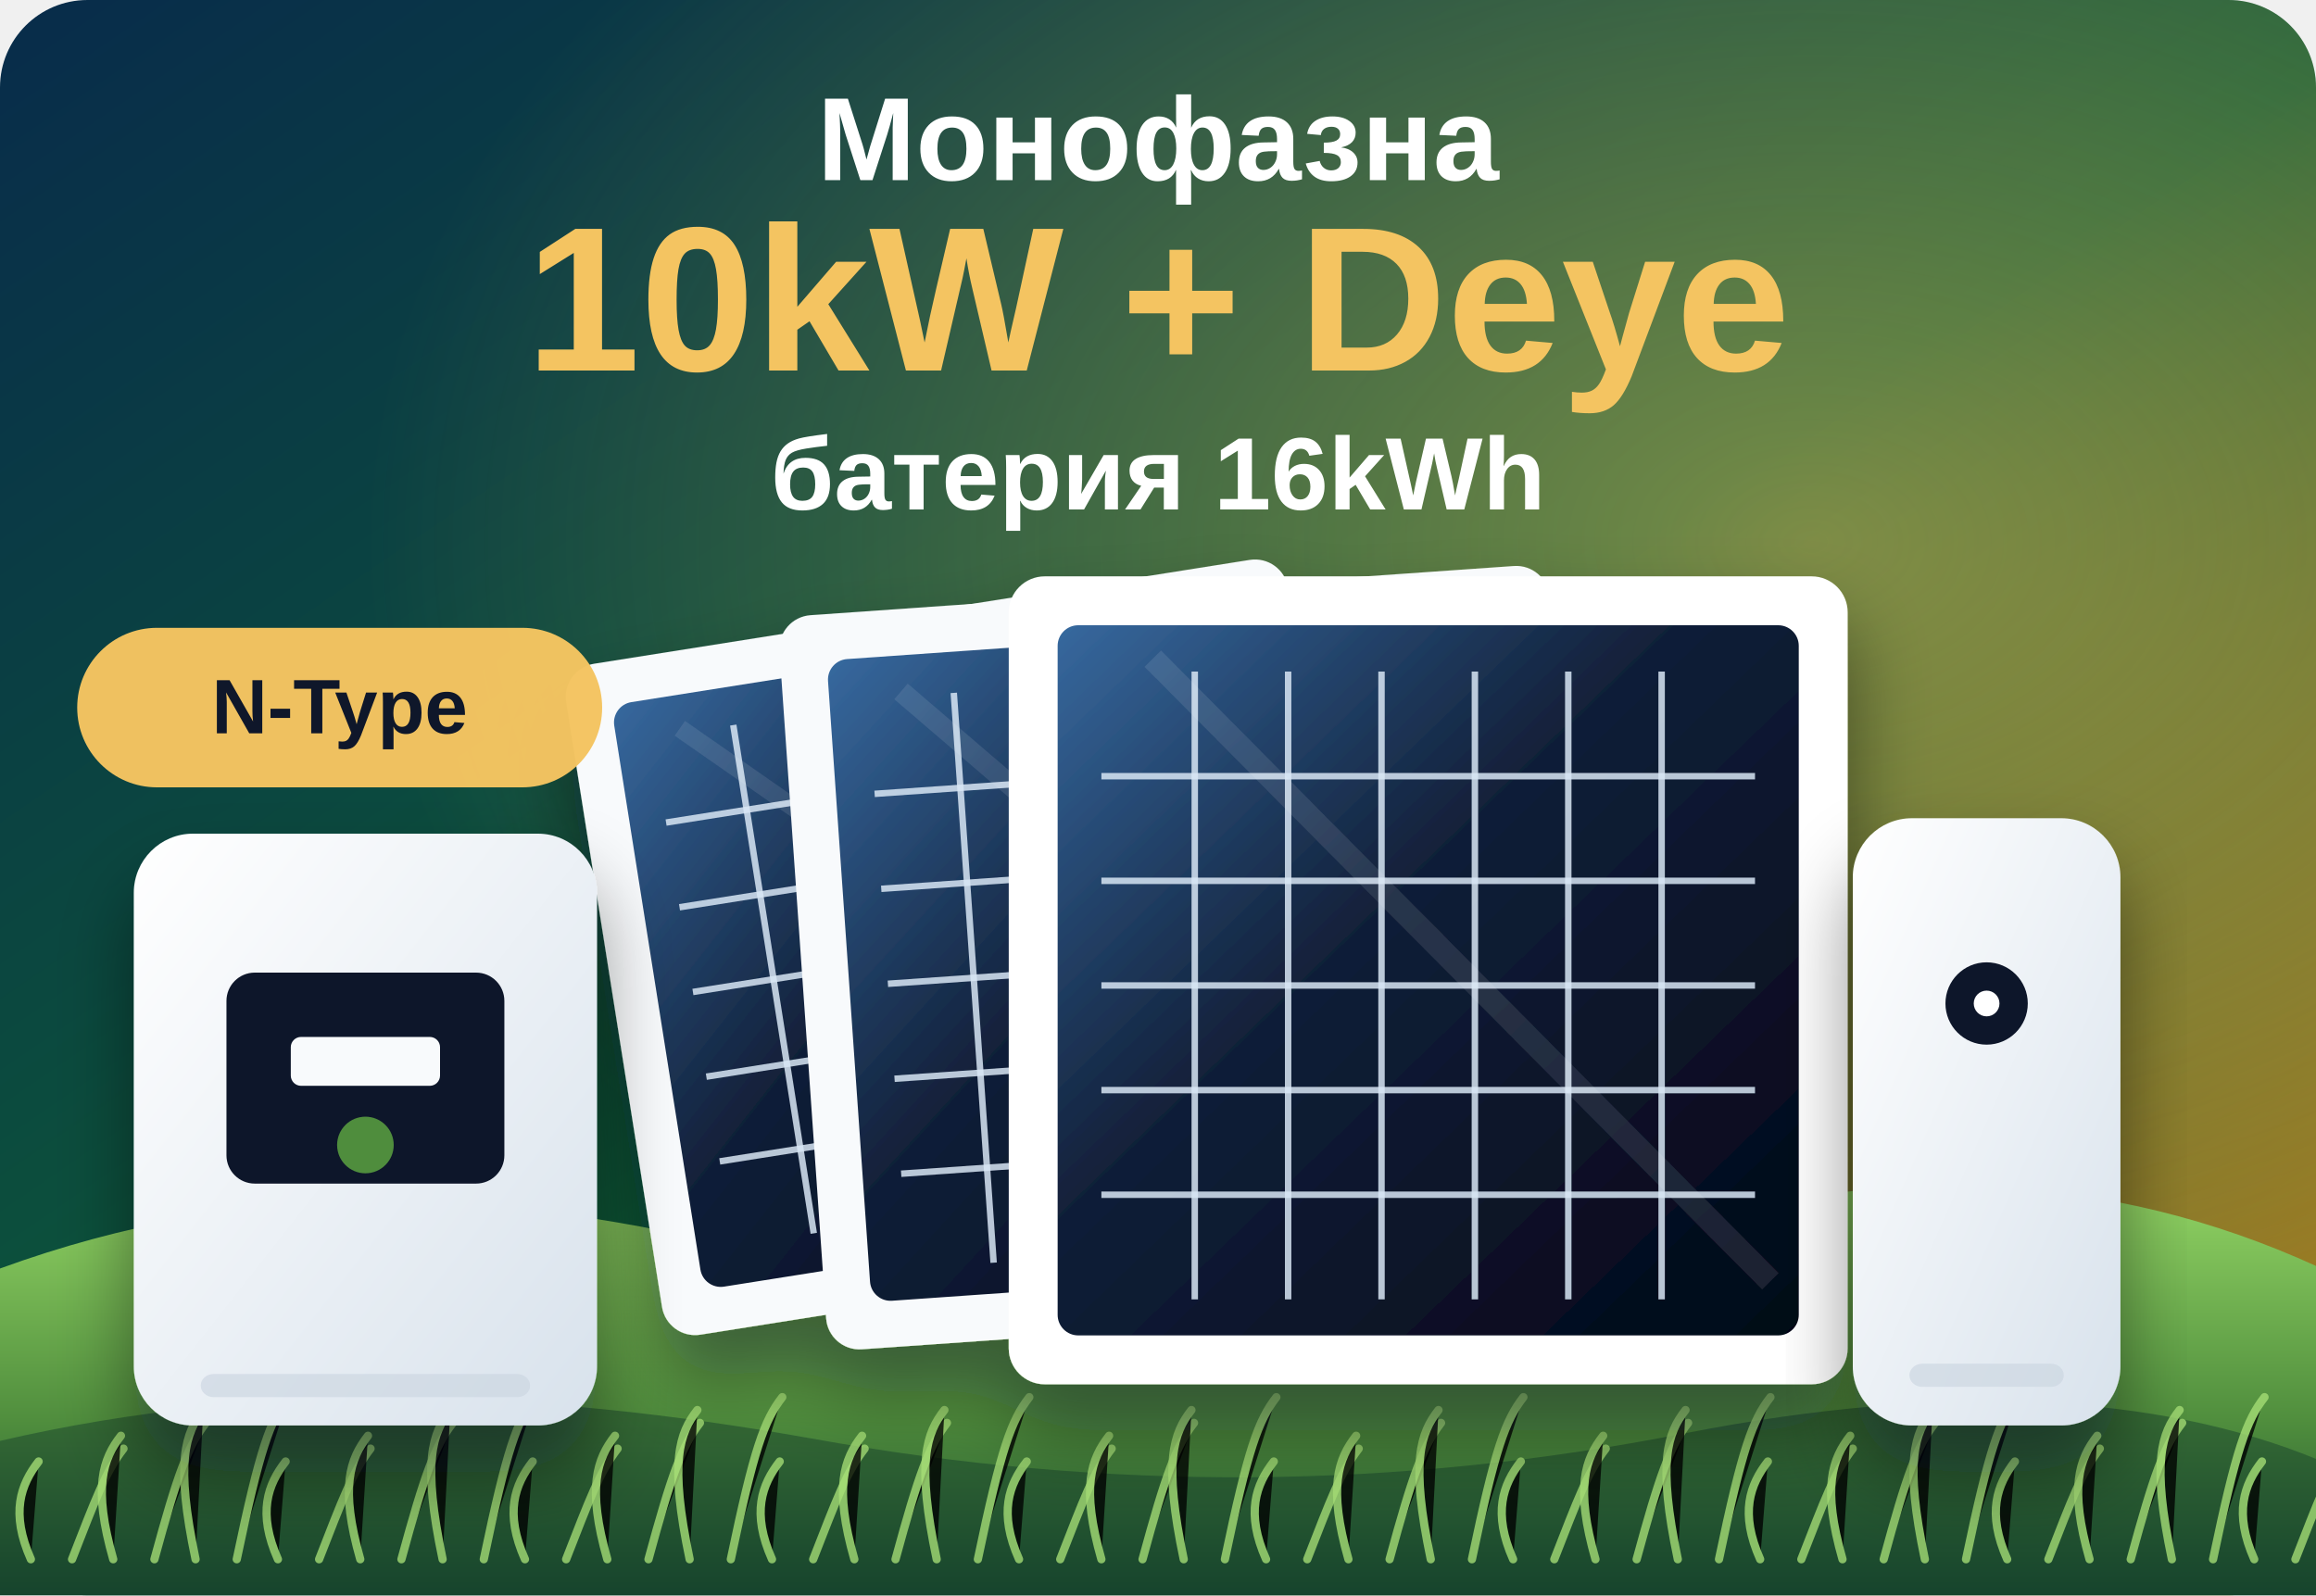
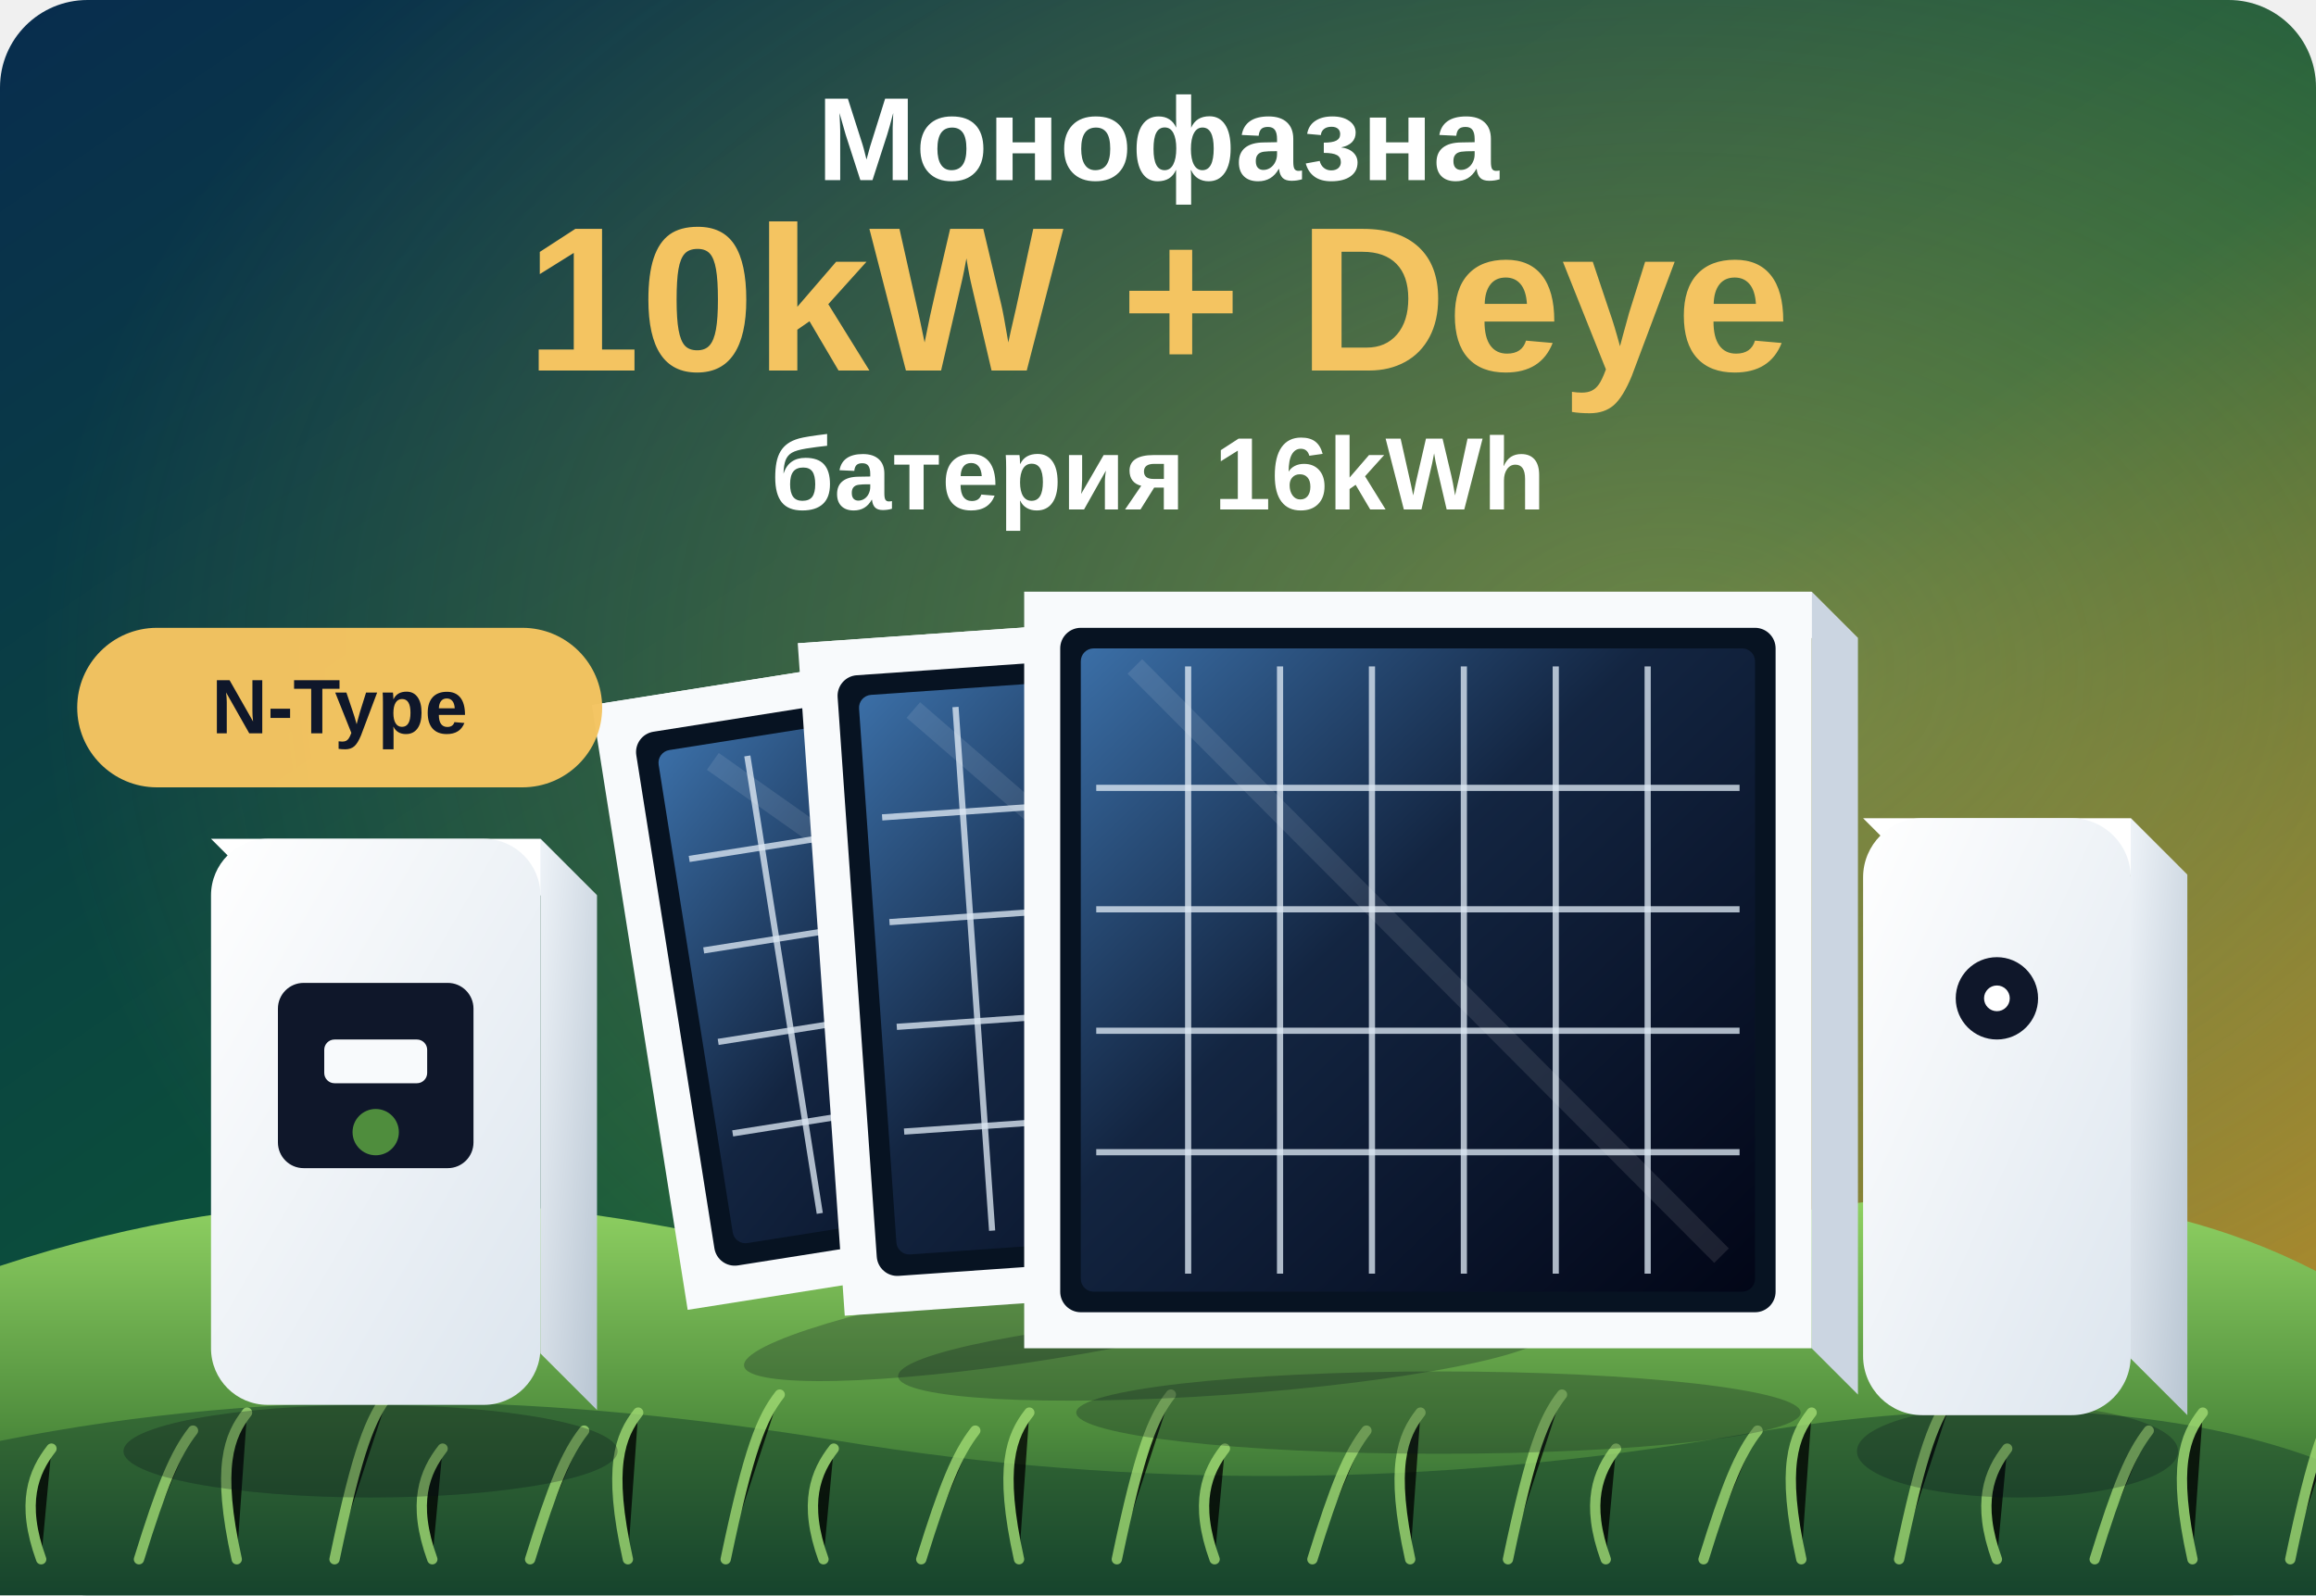
<svg xmlns="http://www.w3.org/2000/svg" width="900" height="620" viewBox="0 0 900 620" role="img" aria-label="Монофазна 10kW Deye 16kWh">
  <defs>
-     <linearGradient id="sky" x1="0" y1="0" x2="1" y2="1">
-       <stop offset="0" stop-color="#082B4B" />
-       <stop offset=".52" stop-color="#0D5A38" />
-       <stop offset="1" stop-color="#B47B18" />
+     <linearGradient id="bg" x1="0" y1="0" x2="1" y2="1">
+       <stop offset="0" stop-color="#082C4E" />
+       <stop offset=".55" stop-color="#0C5836" />
+       <stop offset="1" stop-color="#C38A22" />
    </linearGradient>
-     <radialGradient id="goldGlow" cx=".78" cy=".34" r=".62">
-       <stop offset="0" stop-color="#F7C75B" stop-opacity=".45" />
-       <stop offset="1" stop-color="#F7C75B" stop-opacity="0" />
+     <radialGradient id="warm" cx=".72" cy=".42" r=".7">
+       <stop offset="0" stop-color="#F5C45E" stop-opacity=".42" />
+       <stop offset="1" stop-color="#F5C45E" stop-opacity="0" />
    </radialGradient>
-     <linearGradient id="glass" x1="0" y1="0" x2="1" y2="1">
-       <stop offset="0" stop-color="#37699F" />
-       <stop offset=".42" stop-color="#111F38" />
+     <linearGradient id="panelGlass" x1="0" y1="0" x2="1" y2="1">
+       <stop offset="0" stop-color="#3B6FA7" />
+       <stop offset=".42" stop-color="#132541" />
      <stop offset="1" stop-color="#020617" />
    </linearGradient>
-     <linearGradient id="device" x1="0" y1="0" x2="1" y2="1">
+     <linearGradient id="deviceFront" x1="0" y1="0" x2="1" y2="1">
      <stop offset="0" stop-color="#FFFFFF" />
-       <stop offset="1" stop-color="#D8E2EC" />
+       <stop offset="1" stop-color="#DCE5EE" />
+     </linearGradient>
+     <linearGradient id="deviceSide" x1="0" y1="0" x2="1" y2="1">
+       <stop offset="0" stop-color="#EEF3F8" />
+       <stop offset="1" stop-color="#B8C5D2" />
    </linearGradient>
    <linearGradient id="grass" x1="0" y1="0" x2="0" y2="1">
      <stop offset="0" stop-color="#91D363" />
      <stop offset=".58" stop-color="#4F8D3D" />
      <stop offset="1" stop-color="#17482F" />
    </linearGradient>
-     <filter id="shadow" x="-25%" y="-25%" width="150%" height="160%">
-       <feDropShadow dx="0" dy="18" stdDeviation="15" flood-color="#020617" flood-opacity=".45" />
-     </filter>
  </defs>
-   <rect width="900" height="620" rx="34" fill="url(#sky)" />
-   <rect width="900" height="620" rx="34" fill="url(#goldGlow)" />
-   <path class="offer-grass" d="M0 493c96 -35 190 -33 300 -5 125 31 219 28 333 -7 100 -31 188 -25 267 11v128H0z" fill="url(#grass)" />
-   <path class="offer-grass" d="M0 560c103 -24 208 -20 315 -1 116 21 228 20 340 -2 102 -20 184 -15 245 10v53H0z" fill="#143F2A" opacity=".48" />
-   <path d="M12 606c-8 -18 -4 -29 3 -38" stroke="#A6DF76" stroke-width="3.2" stroke-linecap="round" opacity=".78" />
-   <path d="M28 606c9 -23 13 -34 20 -43" stroke="#A6DF76" stroke-width="3.2" stroke-linecap="round" opacity=".78" />
-   <path d="M44 606c-8 -28 -4 -39 3 -48" stroke="#A6DF76" stroke-width="3.2" stroke-linecap="round" opacity=".78" />
-   <path d="M60 606c9 -33 13 -44 20 -53" stroke="#A6DF76" stroke-width="3.2" stroke-linecap="round" opacity=".78" />
-   <path d="M76 606c-8 -38 -4 -49 3 -58" stroke="#A6DF76" stroke-width="3.2" stroke-linecap="round" opacity=".78" />
-   <path d="M92 606c9 -43 13 -54 20 -63" stroke="#A6DF76" stroke-width="3.2" stroke-linecap="round" opacity=".78" />
-   <path d="M108 606c-8 -18 -4 -29 3 -38" stroke="#A6DF76" stroke-width="3.2" stroke-linecap="round" opacity=".78" />
-   <path d="M124 606c9 -23 13 -34 20 -43" stroke="#A6DF76" stroke-width="3.2" stroke-linecap="round" opacity=".78" />
-   <path d="M140 606c-8 -28 -4 -39 3 -48" stroke="#A6DF76" stroke-width="3.2" stroke-linecap="round" opacity=".78" />
-   <path d="M156 606c9 -33 13 -44 20 -53" stroke="#A6DF76" stroke-width="3.2" stroke-linecap="round" opacity=".78" />
-   <path d="M172 606c-8 -38 -4 -49 3 -58" stroke="#A6DF76" stroke-width="3.2" stroke-linecap="round" opacity=".78" />
-   <path d="M188 606c9 -43 13 -54 20 -63" stroke="#A6DF76" stroke-width="3.2" stroke-linecap="round" opacity=".78" />
-   <path d="M204 606c-8 -18 -4 -29 3 -38" stroke="#A6DF76" stroke-width="3.2" stroke-linecap="round" opacity=".78" />
-   <path d="M220 606c9 -23 13 -34 20 -43" stroke="#A6DF76" stroke-width="3.2" stroke-linecap="round" opacity=".78" />
-   <path d="M236 606c-8 -28 -4 -39 3 -48" stroke="#A6DF76" stroke-width="3.2" stroke-linecap="round" opacity=".78" />
-   <path d="M252 606c9 -33 13 -44 20 -53" stroke="#A6DF76" stroke-width="3.2" stroke-linecap="round" opacity=".78" />
-   <path d="M268 606c-8 -38 -4 -49 3 -58" stroke="#A6DF76" stroke-width="3.2" stroke-linecap="round" opacity=".78" />
-   <path d="M284 606c9 -43 13 -54 20 -63" stroke="#A6DF76" stroke-width="3.2" stroke-linecap="round" opacity=".78" />
-   <path d="M300 606c-8 -18 -4 -29 3 -38" stroke="#A6DF76" stroke-width="3.2" stroke-linecap="round" opacity=".78" />
-   <path d="M316 606c9 -23 13 -34 20 -43" stroke="#A6DF76" stroke-width="3.2" stroke-linecap="round" opacity=".78" />
-   <path d="M332 606c-8 -28 -4 -39 3 -48" stroke="#A6DF76" stroke-width="3.2" stroke-linecap="round" opacity=".78" />
-   <path d="M348 606c9 -33 13 -44 20 -53" stroke="#A6DF76" stroke-width="3.2" stroke-linecap="round" opacity=".78" />
-   <path d="M364 606c-8 -38 -4 -49 3 -58" stroke="#A6DF76" stroke-width="3.2" stroke-linecap="round" opacity=".78" />
-   <path d="M380 606c9 -43 13 -54 20 -63" stroke="#A6DF76" stroke-width="3.2" stroke-linecap="round" opacity=".78" />
-   <path d="M396 606c-8 -18 -4 -29 3 -38" stroke="#A6DF76" stroke-width="3.2" stroke-linecap="round" opacity=".78" />
-   <path d="M412 606c9 -23 13 -34 20 -43" stroke="#A6DF76" stroke-width="3.2" stroke-linecap="round" opacity=".78" />
-   <path d="M428 606c-8 -28 -4 -39 3 -48" stroke="#A6DF76" stroke-width="3.2" stroke-linecap="round" opacity=".78" />
-   <path d="M444 606c9 -33 13 -44 20 -53" stroke="#A6DF76" stroke-width="3.2" stroke-linecap="round" opacity=".78" />
-   <path d="M460 606c-8 -38 -4 -49 3 -58" stroke="#A6DF76" stroke-width="3.2" stroke-linecap="round" opacity=".78" />
-   <path d="M476 606c9 -43 13 -54 20 -63" stroke="#A6DF76" stroke-width="3.2" stroke-linecap="round" opacity=".78" />
-   <path d="M492 606c-8 -18 -4 -29 3 -38" stroke="#A6DF76" stroke-width="3.2" stroke-linecap="round" opacity=".78" />
-   <path d="M508 606c9 -23 13 -34 20 -43" stroke="#A6DF76" stroke-width="3.2" stroke-linecap="round" opacity=".78" />
-   <path d="M524 606c-8 -28 -4 -39 3 -48" stroke="#A6DF76" stroke-width="3.2" stroke-linecap="round" opacity=".78" />
-   <path d="M540 606c9 -33 13 -44 20 -53" stroke="#A6DF76" stroke-width="3.2" stroke-linecap="round" opacity=".78" />
-   <path d="M556 606c-8 -38 -4 -49 3 -58" stroke="#A6DF76" stroke-width="3.2" stroke-linecap="round" opacity=".78" />
-   <path d="M572 606c9 -43 13 -54 20 -63" stroke="#A6DF76" stroke-width="3.2" stroke-linecap="round" opacity=".78" />
-   <path d="M588 606c-8 -18 -4 -29 3 -38" stroke="#A6DF76" stroke-width="3.2" stroke-linecap="round" opacity=".78" />
-   <path d="M604 606c9 -23 13 -34 20 -43" stroke="#A6DF76" stroke-width="3.2" stroke-linecap="round" opacity=".78" />
-   <path d="M620 606c-8 -28 -4 -39 3 -48" stroke="#A6DF76" stroke-width="3.2" stroke-linecap="round" opacity=".78" />
-   <path d="M636 606c9 -33 13 -44 20 -53" stroke="#A6DF76" stroke-width="3.2" stroke-linecap="round" opacity=".78" />
-   <path d="M652 606c-8 -38 -4 -49 3 -58" stroke="#A6DF76" stroke-width="3.2" stroke-linecap="round" opacity=".78" />
-   <path d="M668 606c9 -43 13 -54 20 -63" stroke="#A6DF76" stroke-width="3.2" stroke-linecap="round" opacity=".78" />
-   <path d="M684 606c-8 -18 -4 -29 3 -38" stroke="#A6DF76" stroke-width="3.2" stroke-linecap="round" opacity=".78" />
-   <path d="M700 606c9 -23 13 -34 20 -43" stroke="#A6DF76" stroke-width="3.2" stroke-linecap="round" opacity=".78" />
-   <path d="M716 606c-8 -28 -4 -39 3 -48" stroke="#A6DF76" stroke-width="3.2" stroke-linecap="round" opacity=".78" />
-   <path d="M732 606c9 -33 13 -44 20 -53" stroke="#A6DF76" stroke-width="3.2" stroke-linecap="round" opacity=".78" />
-   <path d="M748 606c-8 -38 -4 -49 3 -58" stroke="#A6DF76" stroke-width="3.2" stroke-linecap="round" opacity=".78" />
-   <path d="M764 606c9 -43 13 -54 20 -63" stroke="#A6DF76" stroke-width="3.2" stroke-linecap="round" opacity=".78" />
-   <path d="M780 606c-8 -18 -4 -29 3 -38" stroke="#A6DF76" stroke-width="3.2" stroke-linecap="round" opacity=".78" />
-   <path d="M796 606c9 -23 13 -34 20 -43" stroke="#A6DF76" stroke-width="3.2" stroke-linecap="round" opacity=".78" />
-   <path d="M812 606c-8 -28 -4 -39 3 -48" stroke="#A6DF76" stroke-width="3.2" stroke-linecap="round" opacity=".78" />
-   <path d="M828 606c9 -33 13 -44 20 -53" stroke="#A6DF76" stroke-width="3.2" stroke-linecap="round" opacity=".78" />
-   <path d="M844 606c-8 -38 -4 -49 3 -58" stroke="#A6DF76" stroke-width="3.2" stroke-linecap="round" opacity=".78" />
-   <path d="M860 606c9 -43 13 -54 20 -63" stroke="#A6DF76" stroke-width="3.2" stroke-linecap="round" opacity=".78" />
-   <path d="M876 606c-8 -18 -4 -29 3 -38" stroke="#A6DF76" stroke-width="3.2" stroke-linecap="round" opacity=".78" />
-   <path d="M892 606c9 -23 13 -34 20 -43" stroke="#A6DF76" stroke-width="3.2" stroke-linecap="round" opacity=".78" />
-   <path d="M908 606c-8 -28 -4 -39 3 -48" stroke="#A6DF76" stroke-width="3.2" stroke-linecap="round" opacity=".78" />
-   <path d="M924 606c9 -33 13 -44 20 -53" stroke="#A6DF76" stroke-width="3.2" stroke-linecap="round" opacity=".78" />
+   <rect width="900" height="620" rx="34" fill="url(#bg)" />
+   <rect width="900" height="620" rx="34" fill="url(#warm)" />
+   <path class="offer-grass" d="M0 492c106 -35 204 -31 310 -4 118 29 219 29 337 -5 102 -29 187 -23 253 11v126H0z" fill="url(#grass)" />
+   <path class="offer-grass" d="M0 560c110 -22 216 -18 326 0 115 19 232 18 348 -2 92 -16 169 -12 226 9v53H0z" fill="#143F2A" opacity=".48" />
+   <path d="M16 606c-8 -22 -3 -34 4 -43" stroke="#A6DF76" stroke-width="4" stroke-linecap="round" opacity=".76" />
+   <path d="M54 606c9 -29 14 -41 21 -50" stroke="#A6DF76" stroke-width="4" stroke-linecap="round" opacity=".76" />
+   <path d="M92 606c-8 -36 -3 -48 4 -57" stroke="#A6DF76" stroke-width="4" stroke-linecap="round" opacity=".76" />
+   <path d="M130 606c9 -43 14 -55 21 -64" stroke="#A6DF76" stroke-width="4" stroke-linecap="round" opacity=".76" />
+   <path d="M168 606c-8 -22 -3 -34 4 -43" stroke="#A6DF76" stroke-width="4" stroke-linecap="round" opacity=".76" />
+   <path d="M206 606c9 -29 14 -41 21 -50" stroke="#A6DF76" stroke-width="4" stroke-linecap="round" opacity=".76" />
+   <path d="M244 606c-8 -36 -3 -48 4 -57" stroke="#A6DF76" stroke-width="4" stroke-linecap="round" opacity=".76" />
+   <path d="M282 606c9 -43 14 -55 21 -64" stroke="#A6DF76" stroke-width="4" stroke-linecap="round" opacity=".76" />
+   <path d="M320 606c-8 -22 -3 -34 4 -43" stroke="#A6DF76" stroke-width="4" stroke-linecap="round" opacity=".76" />
+   <path d="M358 606c9 -29 14 -41 21 -50" stroke="#A6DF76" stroke-width="4" stroke-linecap="round" opacity=".76" />
+   <path d="M396 606c-8 -36 -3 -48 4 -57" stroke="#A6DF76" stroke-width="4" stroke-linecap="round" opacity=".76" />
+   <path d="M434 606c9 -43 14 -55 21 -64" stroke="#A6DF76" stroke-width="4" stroke-linecap="round" opacity=".76" />
+   <path d="M472 606c-8 -22 -3 -34 4 -43" stroke="#A6DF76" stroke-width="4" stroke-linecap="round" opacity=".76" />
+   <path d="M510 606c9 -29 14 -41 21 -50" stroke="#A6DF76" stroke-width="4" stroke-linecap="round" opacity=".76" />
+   <path d="M548 606c-8 -36 -3 -48 4 -57" stroke="#A6DF76" stroke-width="4" stroke-linecap="round" opacity=".76" />
+   <path d="M586 606c9 -43 14 -55 21 -64" stroke="#A6DF76" stroke-width="4" stroke-linecap="round" opacity=".76" />
+   <path d="M624 606c-8 -22 -3 -34 4 -43" stroke="#A6DF76" stroke-width="4" stroke-linecap="round" opacity=".76" />
+   <path d="M662 606c9 -29 14 -41 21 -50" stroke="#A6DF76" stroke-width="4" stroke-linecap="round" opacity=".76" />
+   <path d="M700 606c-8 -36 -3 -48 4 -57" stroke="#A6DF76" stroke-width="4" stroke-linecap="round" opacity=".76" />
+   <path d="M738 606c9 -43 14 -55 21 -64" stroke="#A6DF76" stroke-width="4" stroke-linecap="round" opacity=".76" />
+   <path d="M776 606c-8 -22 -3 -34 4 -43" stroke="#A6DF76" stroke-width="4" stroke-linecap="round" opacity=".76" />
+   <path d="M814 606c9 -29 14 -41 21 -50" stroke="#A6DF76" stroke-width="4" stroke-linecap="round" opacity=".76" />
+   <path d="M852 606c-8 -36 -3 -48 4 -57" stroke="#A6DF76" stroke-width="4" stroke-linecap="round" opacity=".76" />
+   <path d="M890 606c9 -43 14 -55 21 -64" stroke="#A6DF76" stroke-width="4" stroke-linecap="round" opacity=".76" />
  <g font-family="Arial, sans-serif" text-anchor="middle">
    <text x="450" y="70" font-size="46" font-weight="900" fill="#FFFFFF">Монофазна</text>
    <text x="450" y="144" font-size="80" font-weight="900" fill="#F4C461">10kW + Deye</text>
    <text x="450" y="198" font-size="40" font-weight="900" fill="#FFFFFF">батерия 16kWh</text>
  </g>
-   <g class="solar-module" filter="url(#shadow)">
-     <g transform="translate(218 260) rotate(-9)">
-       <rect width="284" height="264" rx="13" fill="#F8FAFC" />
-       <rect x="17" y="17" width="250" height="230" rx="8" fill="url(#glass)" />
-       <line x1="62.714" y1="32" x2="62.714" y2="232" stroke="#D9E7F5" stroke-width="2.5" opacity=".84" />
-       <line x1="94.429" y1="32" x2="94.429" y2="232" stroke="#D9E7F5" stroke-width="2.5" opacity=".84" />
-       <line x1="126.143" y1="32" x2="126.143" y2="232" stroke="#D9E7F5" stroke-width="2.5" opacity=".84" />
-       <line x1="157.857" y1="32" x2="157.857" y2="232" stroke="#D9E7F5" stroke-width="2.5" opacity=".84" />
-       <line x1="189.571" y1="32" x2="189.571" y2="232" stroke="#D9E7F5" stroke-width="2.5" opacity=".84" />
-       <line x1="221.286" y1="32" x2="221.286" y2="232" stroke="#D9E7F5" stroke-width="2.5" opacity=".84" />
-       <line x1="31" y1="65.333" x2="253" y2="65.333" stroke="#D9E7F5" stroke-width="2.5" opacity=".84" />
-       <line x1="31" y1="98.667" x2="253" y2="98.667" stroke="#D9E7F5" stroke-width="2.5" opacity=".84" />
-       <line x1="31" y1="132" x2="253" y2="132" stroke="#D9E7F5" stroke-width="2.5" opacity=".84" />
-       <line x1="31" y1="165.333" x2="253" y2="165.333" stroke="#D9E7F5" stroke-width="2.5" opacity=".84" />
-       <line x1="31" y1="198.667" x2="253" y2="198.667" stroke="#D9E7F5" stroke-width="2.5" opacity=".84" />
-       <path d="M42 30L248 228" stroke="#FFFFFF" stroke-width="7" opacity=".1" />
+   <g class="solar-module">
+     <g class="panel-3d" transform="translate(230 274) rotate(-9)">
+       <ellipse cx="136" cy="263" rx="117.76" ry="16" fill="#020617" opacity=".24" />
+       <polygon points="18,18 274,18 256,0 0,0" fill="#FFFFFF" />
+       <polygon points="256,0 274,18 274,256 256,238" fill="#CBD5E1" />
+       <polygon points="0,0 256,0 256,238 0,238" fill="#F8FAFC" />
+       <rect x="14" y="14" width="228" height="210" rx="8" fill="#071322" />
+       <rect x="22" y="22" width="212" height="194" rx="5" fill="url(#panelGlass)" />
+       <line x1="56.571" y1="29" x2="56.571" y2="209" stroke="#DCE8F4" stroke-width="2.4" opacity=".78" />
+       <line x1="85.143" y1="29" x2="85.143" y2="209" stroke="#DCE8F4" stroke-width="2.4" opacity=".78" />
+       <line x1="113.714" y1="29" x2="113.714" y2="209" stroke="#DCE8F4" stroke-width="2.4" opacity=".78" />
+       <line x1="142.286" y1="29" x2="142.286" y2="209" stroke="#DCE8F4" stroke-width="2.4" opacity=".78" />
+       <line x1="170.857" y1="29" x2="170.857" y2="209" stroke="#DCE8F4" stroke-width="2.4" opacity=".78" />
+       <line x1="199.429" y1="29" x2="199.429" y2="209" stroke="#DCE8F4" stroke-width="2.4" opacity=".78" />
+       <line x1="28" y1="65" x2="228" y2="65" stroke="#DCE8F4" stroke-width="2.4" opacity=".78" />
+       <line x1="28" y1="101" x2="228" y2="101" stroke="#DCE8F4" stroke-width="2.4" opacity=".78" />
+       <line x1="28" y1="137" x2="228" y2="137" stroke="#DCE8F4" stroke-width="2.4" opacity=".78" />
+       <line x1="28" y1="173" x2="228" y2="173" stroke="#DCE8F4" stroke-width="2.4" opacity=".78" />
+       <path d="M43 29L221 202" stroke="#FFFFFF" stroke-width="8" opacity=".1" />
    </g>
-     <g transform="translate(302 240) rotate(-4)">
-       <rect width="300" height="286" rx="13" fill="#F8FAFC" />
-       <rect x="18" y="18" width="264" height="250" rx="8" fill="url(#glass)" />
-       <line x1="66.429" y1="34" x2="66.429" y2="256" stroke="#D9E7F5" stroke-width="2.5" opacity=".84" />
-       <line x1="99.857" y1="34" x2="99.857" y2="256" stroke="#D9E7F5" stroke-width="2.5" opacity=".84" />
-       <line x1="133.286" y1="34" x2="133.286" y2="256" stroke="#D9E7F5" stroke-width="2.5" opacity=".84" />
-       <line x1="166.714" y1="34" x2="166.714" y2="256" stroke="#D9E7F5" stroke-width="2.5" opacity=".84" />
-       <line x1="200.143" y1="34" x2="200.143" y2="256" stroke="#D9E7F5" stroke-width="2.5" opacity=".84" />
-       <line x1="233.571" y1="34" x2="233.571" y2="256" stroke="#D9E7F5" stroke-width="2.5" opacity=".84" />
-       <line x1="33" y1="71" x2="267" y2="71" stroke="#D9E7F5" stroke-width="2.5" opacity=".84" />
-       <line x1="33" y1="108" x2="267" y2="108" stroke="#D9E7F5" stroke-width="2.5" opacity=".84" />
-       <line x1="33" y1="145" x2="267" y2="145" stroke="#D9E7F5" stroke-width="2.5" opacity=".84" />
-       <line x1="33" y1="182" x2="267" y2="182" stroke="#D9E7F5" stroke-width="2.5" opacity=".84" />
-       <line x1="33" y1="219" x2="267" y2="219" stroke="#D9E7F5" stroke-width="2.5" opacity=".84" />
-       <path d="M46 32L263 246" stroke="#FFFFFF" stroke-width="8" opacity=".1" />
+     <g class="panel-3d" transform="translate(310 250) rotate(-4)">
+       <ellipse cx="146" cy="287" rx="126.96" ry="16" fill="#020617" opacity=".24" />
+       <polygon points="18,18 294,18 276,0 0,0" fill="#FFFFFF" />
+       <polygon points="276,0 294,18 294,280 276,262" fill="#CBD5E1" />
+       <polygon points="0,0 276,0 276,262 0,262" fill="#F8FAFC" />
+       <rect x="14" y="14" width="248" height="234" rx="8" fill="#071322" />
+       <rect x="22" y="22" width="232" height="218" rx="5" fill="url(#panelGlass)" />
+       <line x1="59.429" y1="29" x2="59.429" y2="233" stroke="#DCE8F4" stroke-width="2.4" opacity=".78" />
+       <line x1="90.857" y1="29" x2="90.857" y2="233" stroke="#DCE8F4" stroke-width="2.4" opacity=".78" />
+       <line x1="122.286" y1="29" x2="122.286" y2="233" stroke="#DCE8F4" stroke-width="2.4" opacity=".78" />
+       <line x1="153.714" y1="29" x2="153.714" y2="233" stroke="#DCE8F4" stroke-width="2.4" opacity=".78" />
+       <line x1="185.143" y1="29" x2="185.143" y2="233" stroke="#DCE8F4" stroke-width="2.4" opacity=".78" />
+       <line x1="216.571" y1="29" x2="216.571" y2="233" stroke="#DCE8F4" stroke-width="2.4" opacity=".78" />
+       <line x1="28" y1="69.8" x2="248" y2="69.8" stroke="#DCE8F4" stroke-width="2.4" opacity=".78" />
+       <line x1="28" y1="110.6" x2="248" y2="110.6" stroke="#DCE8F4" stroke-width="2.4" opacity=".78" />
+       <line x1="28" y1="151.4" x2="248" y2="151.4" stroke="#DCE8F4" stroke-width="2.4" opacity=".78" />
+       <line x1="28" y1="192.2" x2="248" y2="192.2" stroke="#DCE8F4" stroke-width="2.4" opacity=".78" />
+       <path d="M43 29L241 226" stroke="#FFFFFF" stroke-width="8" opacity=".1" />
    </g>
-     <g transform="translate(392 224)">
-       <rect width="326" height="314" rx="14" fill="#FFFFFF" />
-       <rect x="19" y="19" width="288" height="276" rx="8" fill="url(#glass)" />
-       <line x1="72.286" y1="37" x2="72.286" y2="281" stroke="#D9E7F5" stroke-width="2.5" opacity=".84" />
-       <line x1="108.571" y1="37" x2="108.571" y2="281" stroke="#D9E7F5" stroke-width="2.5" opacity=".84" />
-       <line x1="144.857" y1="37" x2="144.857" y2="281" stroke="#D9E7F5" stroke-width="2.5" opacity=".84" />
-       <line x1="181.143" y1="37" x2="181.143" y2="281" stroke="#D9E7F5" stroke-width="2.5" opacity=".84" />
-       <line x1="217.429" y1="37" x2="217.429" y2="281" stroke="#D9E7F5" stroke-width="2.5" opacity=".84" />
-       <line x1="253.714" y1="37" x2="253.714" y2="281" stroke="#D9E7F5" stroke-width="2.5" opacity=".84" />
-       <line x1="36" y1="77.667" x2="290" y2="77.667" stroke="#D9E7F5" stroke-width="2.5" opacity=".84" />
-       <line x1="36" y1="118.333" x2="290" y2="118.333" stroke="#D9E7F5" stroke-width="2.5" opacity=".84" />
-       <line x1="36" y1="159" x2="290" y2="159" stroke="#D9E7F5" stroke-width="2.5" opacity=".84" />
-       <line x1="36" y1="199.667" x2="290" y2="199.667" stroke="#D9E7F5" stroke-width="2.5" opacity=".84" />
-       <line x1="36" y1="240.333" x2="290" y2="240.333" stroke="#D9E7F5" stroke-width="2.5" opacity=".84" />
-       <path d="M56 32L296 274" stroke="#FFFFFF" stroke-width="9" opacity=".1" />
+     <g class="panel-3d" transform="translate(398 230) rotate(0)">
+       <ellipse cx="161" cy="319" rx="140.76" ry="16" fill="#020617" opacity=".24" />
+       <polygon points="18,18 324,18 306,0 0,0" fill="#FFFFFF" />
+       <polygon points="306,0 324,18 324,312 306,294" fill="#CBD5E1" />
+       <polygon points="0,0 306,0 306,294 0,294" fill="#F8FAFC" />
+       <rect x="14" y="14" width="278" height="266" rx="8" fill="#071322" />
+       <rect x="22" y="22" width="262" height="250" rx="5" fill="url(#panelGlass)" />
+       <line x1="63.714" y1="29" x2="63.714" y2="265" stroke="#DCE8F4" stroke-width="2.4" opacity=".78" />
+       <line x1="99.429" y1="29" x2="99.429" y2="265" stroke="#DCE8F4" stroke-width="2.4" opacity=".78" />
+       <line x1="135.143" y1="29" x2="135.143" y2="265" stroke="#DCE8F4" stroke-width="2.4" opacity=".78" />
+       <line x1="170.857" y1="29" x2="170.857" y2="265" stroke="#DCE8F4" stroke-width="2.4" opacity=".78" />
+       <line x1="206.571" y1="29" x2="206.571" y2="265" stroke="#DCE8F4" stroke-width="2.4" opacity=".78" />
+       <line x1="242.286" y1="29" x2="242.286" y2="265" stroke="#DCE8F4" stroke-width="2.4" opacity=".78" />
+       <line x1="28" y1="76.2" x2="278" y2="76.2" stroke="#DCE8F4" stroke-width="2.4" opacity=".78" />
+       <line x1="28" y1="123.4" x2="278" y2="123.4" stroke="#DCE8F4" stroke-width="2.4" opacity=".78" />
+       <line x1="28" y1="170.6" x2="278" y2="170.6" stroke="#DCE8F4" stroke-width="2.4" opacity=".78" />
+       <line x1="28" y1="217.8" x2="278" y2="217.8" stroke="#DCE8F4" stroke-width="2.4" opacity=".78" />
+       <path d="M43 29L271 258" stroke="#FFFFFF" stroke-width="8" opacity=".1" />
    </g>
  </g>
-   <g class="hero-product" filter="url(#shadow)">
-     <rect x="52" y="324" width="180" height="230" rx="23" fill="url(#device)" />
-     <rect x="88" y="378" width="108" height="82" rx="11" fill="#0F172A" />
-     <rect x="113" y="403" width="58" height="19" rx="4" fill="#F8FAFC" />
-     <circle cx="142" cy="445" r="11" fill="#4F8D3D" />
-     <rect x="78" y="534" width="128" height="9" rx="5" fill="#CBD5E1" opacity=".65" />
+   <g class="hero-product">
+     <g class="inverter-3d">
+       <ellipse cx="144" cy="564" rx="96" ry="18" fill="#020617" opacity=".26" />
+       <polygon points="82,326 210,326 232,348 104,348" fill="#FFFFFF" />
+       <polygon points="210,326 232,348 232,548 210,526" fill="url(#deviceSide)" />
+       <rect x="82" y="326" width="128" height="220" rx="22" fill="url(#deviceFront)" />
+       <rect x="108" y="382" width="76" height="72" rx="10" fill="#0F172A" />
+       <rect x="126" y="404" width="40" height="17" rx="4" fill="#F8FAFC" />
+       <circle cx="146" cy="440" r="9" fill="#4F8D3D" />
+     </g>
  </g>
-   <g class="hero-product" filter="url(#shadow)">
-     <rect x="720" y="318" width="104" height="236" rx="23" fill="url(#device)" />
-     <circle cx="772" cy="390" r="16" fill="#0F172A" />
-     <circle cx="772" cy="390" r="5" fill="#FFFFFF" />
-     <rect x="742" y="530" width="60" height="9" rx="5" fill="#CBD5E1" opacity=".65" />
+   <g class="hero-product">
+     <g class="battery-3d">
+       <ellipse cx="784" cy="564" rx="62.4" ry="18" fill="#020617" opacity=".24" />
+       <polygon points="724,318 828,318 850,340 746,340" fill="#FFFFFF" />
+       <polygon points="828,318 850,340 850,550 828,528" fill="url(#deviceSide)" />
+       <rect x="724" y="318" width="104" height="232" rx="23" fill="url(#deviceFront)" />
+       <circle cx="776" cy="388" r="16" fill="#0F172A" />
+       <circle cx="776" cy="388" r="5" fill="#FFFFFF" />
+     </g>
  </g>
  <g transform="translate(30 244)">
    <rect width="204" height="62" rx="31" fill="#F4C461" opacity=".98" />
    <text x="102" y="41" text-anchor="middle" font-family="Arial, sans-serif" font-size="30" font-weight="900" fill="#0F172A">N-Type</text>
  </g>
</svg>
